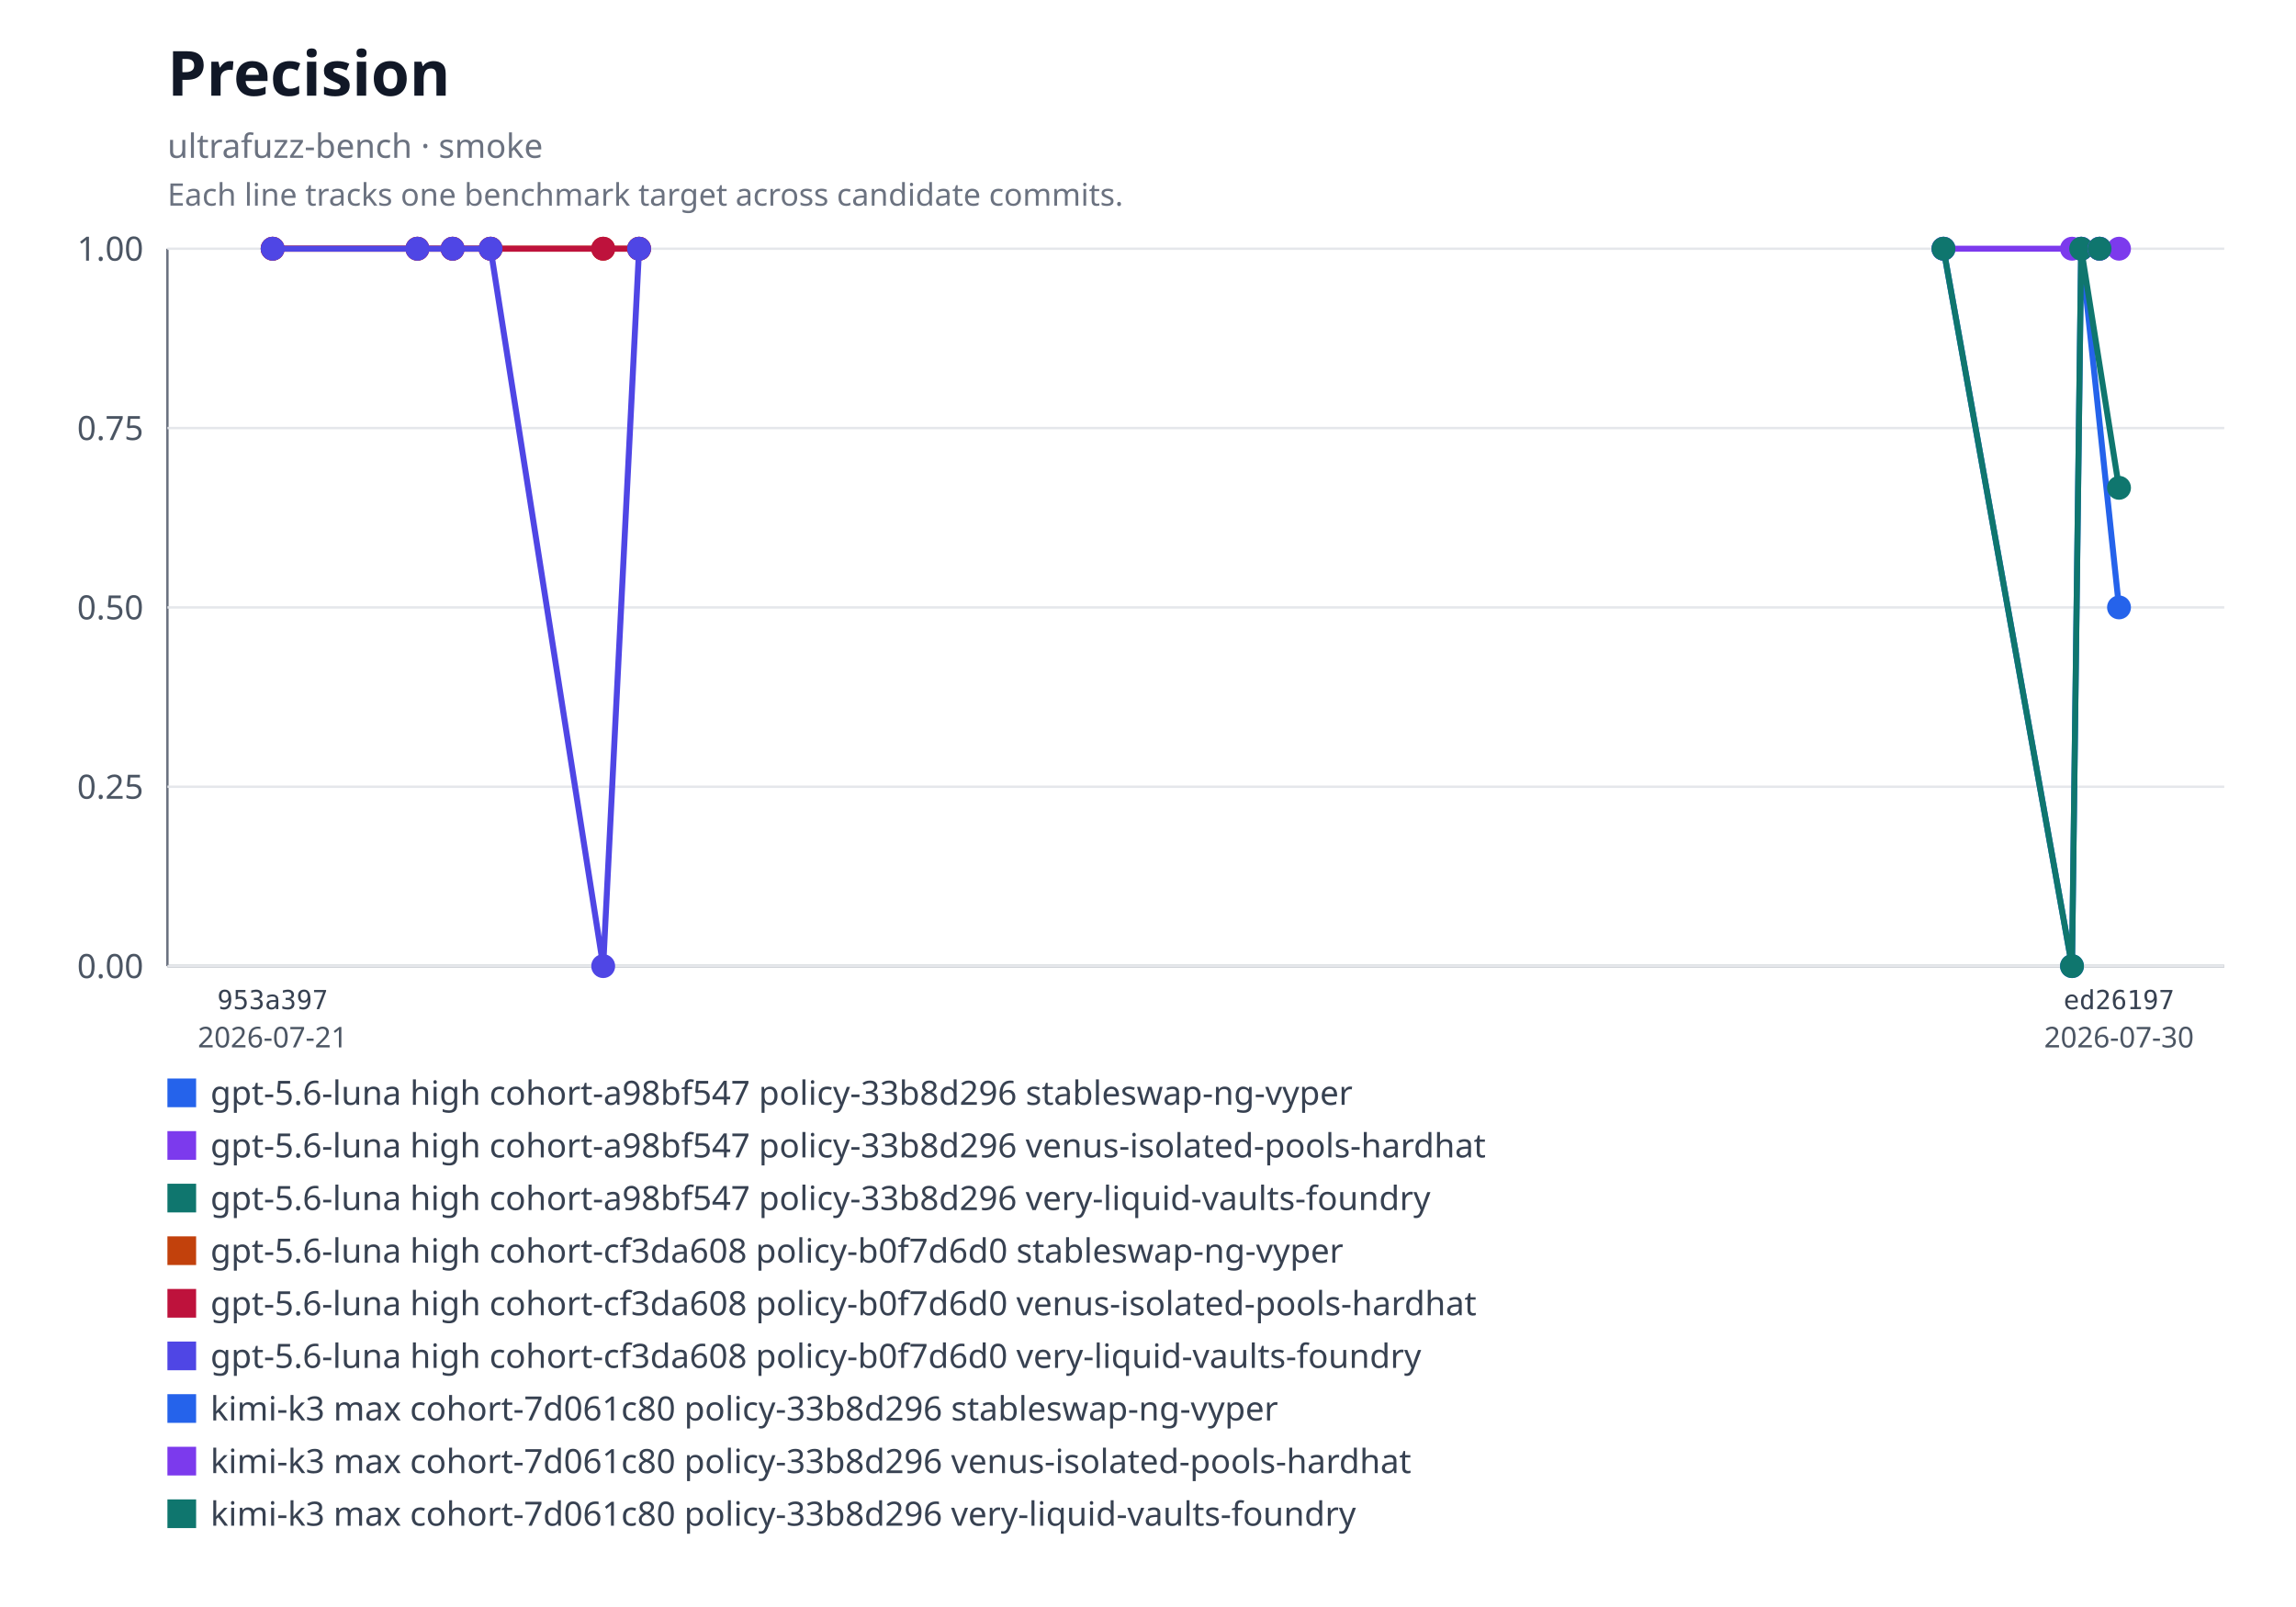
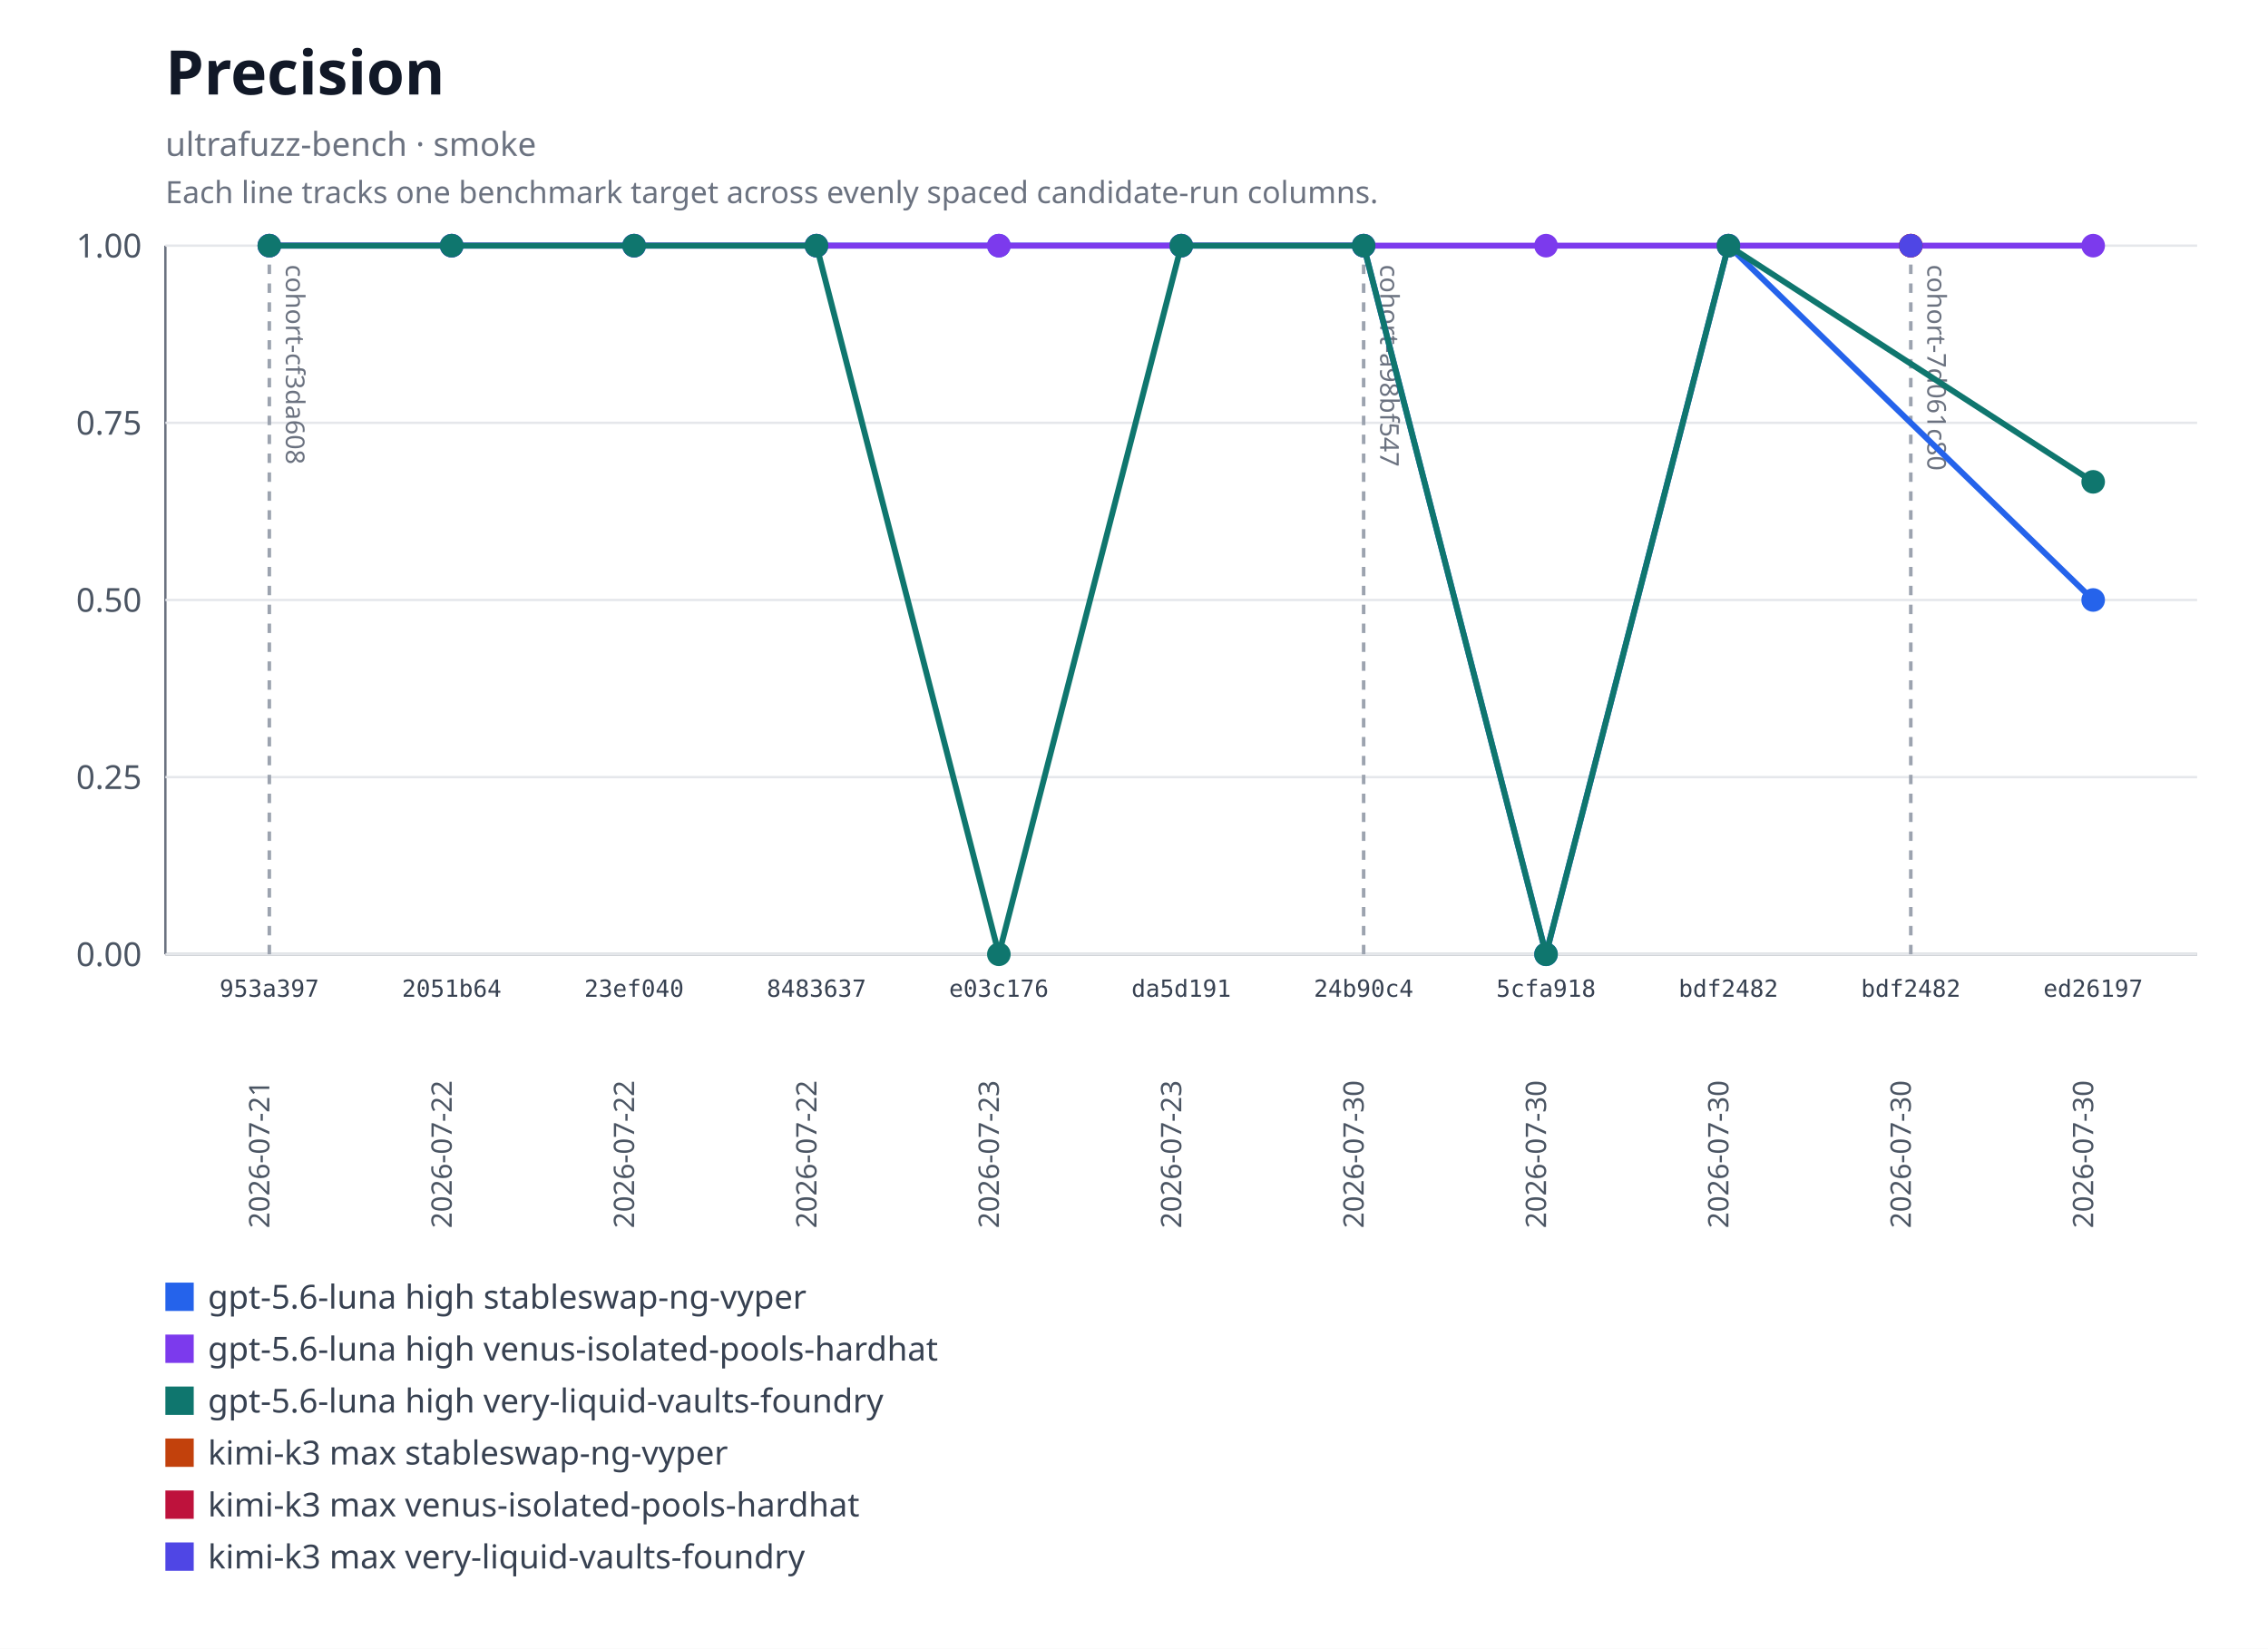
- <svg xmlns="http://www.w3.org/2000/svg" xmlns:xlink="http://www.w3.org/1999/xlink" width="960" height="672" viewBox="0 0 960 672" role="img" aria-labelledby="title desc">
-   <rect width="960" height="672" fill="#ffffff" />
+ <svg xmlns="http://www.w3.org/2000/svg" xmlns:xlink="http://www.w3.org/1999/xlink" width="960" height="698" viewBox="0 0 960 698" role="img" aria-labelledby="title desc">
+   <rect width="960" height="698" fill="#ffffff" />
  <text x="70" y="40" font-family="system-ui, sans-serif" font-size="26" font-weight="600" fill="#111827">Precision</text>
  <text x="70" y="66" font-family="system-ui, sans-serif" font-size="14" fill="#6b7280">ultrafuzz-bench · smoke</text>
-   <text x="70" y="86" font-family="system-ui, sans-serif" font-size="13" fill="#6b7280">Each line tracks one benchmark target across candidate commits.</text>
+   <text x="70" y="86" font-family="system-ui, sans-serif" font-size="13" fill="#6b7280">Each line tracks one benchmark target across evenly spaced candidate-run columns.</text>
  <line x1="70" y1="104" x2="70" y2="404" stroke="#6b7280" />
  <line x1="70" y1="404" x2="930" y2="404" stroke="#6b7280" />
  <line x1="70" y1="404" x2="930" y2="404" stroke="#e5e7eb" />
  <text x="60" y="409" text-anchor="end" font-family="system-ui, sans-serif" font-size="14" fill="#4b5563">0.00</text>
  <line x1="70" y1="329" x2="930" y2="329" stroke="#e5e7eb" />
  <text x="60" y="334" text-anchor="end" font-family="system-ui, sans-serif" font-size="14" fill="#4b5563">0.25</text>
  <line x1="70" y1="254" x2="930" y2="254" stroke="#e5e7eb" />
  <text x="60" y="259" text-anchor="end" font-family="system-ui, sans-serif" font-size="14" fill="#4b5563">0.50</text>
  <line x1="70" y1="179" x2="930" y2="179" stroke="#e5e7eb" />
  <text x="60" y="184" text-anchor="end" font-family="system-ui, sans-serif" font-size="14" fill="#4b5563">0.75</text>
  <line x1="70" y1="104" x2="930" y2="104" stroke="#e5e7eb" />
  <text x="60" y="109" text-anchor="end" font-family="system-ui, sans-serif" font-size="14" fill="#4b5563">1.00</text>
-   <polyline fill="none" stroke="#2563eb" stroke-width="2.5" points="812.6,104 866.34,404 870.18,104 886,254" />
+   <g data-lineage-marker="cohort-cf3da608">
+     <line x1="114" y1="104" x2="114" y2="404" stroke="#9ca3af" stroke-width="1.5" stroke-dasharray="4 4" />
+     <text transform="translate(121,112) rotate(90)" text-anchor="start" font-family="system-ui, sans-serif" font-size="11" fill="#6b7280">cohort-cf3da608</text>
+   </g>
+   <g data-lineage-marker="cohort-a98bf547">
+     <line x1="577.2" y1="104" x2="577.2" y2="404" stroke="#9ca3af" stroke-width="1.5" stroke-dasharray="4 4" />
+     <text transform="translate(584.2,112) rotate(90)" text-anchor="start" font-family="system-ui, sans-serif" font-size="11" fill="#6b7280">cohort-a98bf547</text>
+   </g>
+   <g data-lineage-marker="cohort-7d061c80">
+     <line x1="808.8" y1="104" x2="808.8" y2="404" stroke="#9ca3af" stroke-width="1.5" stroke-dasharray="4 4" />
+     <text transform="translate(815.8,112) rotate(90)" text-anchor="start" font-family="system-ui, sans-serif" font-size="11" fill="#6b7280">cohort-7d061c80</text>
+   </g>
+   <polyline fill="none" stroke="#2563eb" stroke-width="2.5" points="114,104 191.2,104 268.4,104 345.6,104 422.8,104 500,104 577.2,104 654.4,404 731.6,104 886,254" />
+   <a href="https://github.com/monad-developers/ultrafuzz/commit/953a397a860307d3061eef2cad69c80d09ef20f5" xlink:href="https://github.com/monad-developers/ultrafuzz/commit/953a397a860307d3061eef2cad69c80d09ef20f5">
+     <circle cx="114" cy="104" r="5" fill="#2563eb" />
+   </a>
+   <a href="https://github.com/monad-developers/ultrafuzz/commit/2051b642d9e31e9402ce1ec8a00b70cc27801f16" xlink:href="https://github.com/monad-developers/ultrafuzz/commit/2051b642d9e31e9402ce1ec8a00b70cc27801f16">
+     <circle cx="191.2" cy="104" r="5" fill="#2563eb" />
+   </a>
+   <a href="https://github.com/monad-developers/ultrafuzz/commit/23ef040e5ad66603354e3395f7eac77df9b76f06" xlink:href="https://github.com/monad-developers/ultrafuzz/commit/23ef040e5ad66603354e3395f7eac77df9b76f06">
+     <circle cx="268.4" cy="104" r="5" fill="#2563eb" />
+   </a>
+   <a href="https://github.com/monad-developers/ultrafuzz/commit/84836379f09e6e84ff0da059f7e26a2a38e4cc98" xlink:href="https://github.com/monad-developers/ultrafuzz/commit/84836379f09e6e84ff0da059f7e26a2a38e4cc98">
+     <circle cx="345.6" cy="104" r="5" fill="#2563eb" />
+   </a>
+   <a href="https://github.com/monad-developers/ultrafuzz/commit/e03c176587f695fe711b8123f88c2cbbcfca36af" xlink:href="https://github.com/monad-developers/ultrafuzz/commit/e03c176587f695fe711b8123f88c2cbbcfca36af">
+     <circle cx="422.8" cy="104" r="5" fill="#2563eb" />
+   </a>
+   <a href="https://github.com/monad-developers/ultrafuzz/commit/da5d191b03f61b4e07149c10d29bbd7542511889" xlink:href="https://github.com/monad-developers/ultrafuzz/commit/da5d191b03f61b4e07149c10d29bbd7542511889">
+     <circle cx="500" cy="104" r="5" fill="#2563eb" />
+   </a>
  <a href="https://github.com/monad-developers/ultrafuzz/commit/24b90c4d2a03ece561b3b1b988cfa2508c088013" xlink:href="https://github.com/monad-developers/ultrafuzz/commit/24b90c4d2a03ece561b3b1b988cfa2508c088013">
-     <circle cx="812.6" cy="104" r="5" fill="#2563eb" />
+     <circle cx="577.2" cy="104" r="5" fill="#2563eb" />
  </a>
  <a href="https://github.com/monad-developers/ultrafuzz/commit/5cfa918db7448aeb92b6b8aa66f687a9359b71e6" xlink:href="https://github.com/monad-developers/ultrafuzz/commit/5cfa918db7448aeb92b6b8aa66f687a9359b71e6">
-     <circle cx="866.34" cy="404" r="5" fill="#2563eb" />
+     <circle cx="654.4" cy="404" r="5" fill="#2563eb" />
  </a>
  <a href="https://github.com/monad-developers/ultrafuzz/commit/bdf2482db2ad359aa9b48775e73206fa37f32278" xlink:href="https://github.com/monad-developers/ultrafuzz/commit/bdf2482db2ad359aa9b48775e73206fa37f32278">
-     <circle cx="870.18" cy="104" r="5" fill="#2563eb" />
+     <circle cx="731.6" cy="104" r="5" fill="#2563eb" />
  </a>
  <a href="https://github.com/monad-developers/ultrafuzz/commit/ed26197c6c6cf5c7d21e35b9f2c9f5cb85fcac8e" xlink:href="https://github.com/monad-developers/ultrafuzz/commit/ed26197c6c6cf5c7d21e35b9f2c9f5cb85fcac8e">
    <circle cx="886" cy="254" r="5" fill="#2563eb" />
  </a>
-   <polyline fill="none" stroke="#7c3aed" stroke-width="2.5" points="812.6,104 866.34,104 870.18,104 886,104" />
+   <polyline fill="none" stroke="#7c3aed" stroke-width="2.5" points="114,104 191.2,104 268.4,104 345.6,104 422.8,104 500,104 577.2,104 654.4,104 731.6,104 886,104" />
+   <a href="https://github.com/monad-developers/ultrafuzz/commit/953a397a860307d3061eef2cad69c80d09ef20f5" xlink:href="https://github.com/monad-developers/ultrafuzz/commit/953a397a860307d3061eef2cad69c80d09ef20f5">
+     <circle cx="114" cy="104" r="5" fill="#7c3aed" />
+   </a>
+   <a href="https://github.com/monad-developers/ultrafuzz/commit/2051b642d9e31e9402ce1ec8a00b70cc27801f16" xlink:href="https://github.com/monad-developers/ultrafuzz/commit/2051b642d9e31e9402ce1ec8a00b70cc27801f16">
+     <circle cx="191.2" cy="104" r="5" fill="#7c3aed" />
+   </a>
+   <a href="https://github.com/monad-developers/ultrafuzz/commit/23ef040e5ad66603354e3395f7eac77df9b76f06" xlink:href="https://github.com/monad-developers/ultrafuzz/commit/23ef040e5ad66603354e3395f7eac77df9b76f06">
+     <circle cx="268.4" cy="104" r="5" fill="#7c3aed" />
+   </a>
+   <a href="https://github.com/monad-developers/ultrafuzz/commit/84836379f09e6e84ff0da059f7e26a2a38e4cc98" xlink:href="https://github.com/monad-developers/ultrafuzz/commit/84836379f09e6e84ff0da059f7e26a2a38e4cc98">
+     <circle cx="345.6" cy="104" r="5" fill="#7c3aed" />
+   </a>
+   <a href="https://github.com/monad-developers/ultrafuzz/commit/e03c176587f695fe711b8123f88c2cbbcfca36af" xlink:href="https://github.com/monad-developers/ultrafuzz/commit/e03c176587f695fe711b8123f88c2cbbcfca36af">
+     <circle cx="422.8" cy="104" r="5" fill="#7c3aed" />
+   </a>
+   <a href="https://github.com/monad-developers/ultrafuzz/commit/da5d191b03f61b4e07149c10d29bbd7542511889" xlink:href="https://github.com/monad-developers/ultrafuzz/commit/da5d191b03f61b4e07149c10d29bbd7542511889">
+     <circle cx="500" cy="104" r="5" fill="#7c3aed" />
+   </a>
  <a href="https://github.com/monad-developers/ultrafuzz/commit/24b90c4d2a03ece561b3b1b988cfa2508c088013" xlink:href="https://github.com/monad-developers/ultrafuzz/commit/24b90c4d2a03ece561b3b1b988cfa2508c088013">
-     <circle cx="812.6" cy="104" r="5" fill="#7c3aed" />
+     <circle cx="577.2" cy="104" r="5" fill="#7c3aed" />
  </a>
  <a href="https://github.com/monad-developers/ultrafuzz/commit/5cfa918db7448aeb92b6b8aa66f687a9359b71e6" xlink:href="https://github.com/monad-developers/ultrafuzz/commit/5cfa918db7448aeb92b6b8aa66f687a9359b71e6">
-     <circle cx="866.34" cy="104" r="5" fill="#7c3aed" />
+     <circle cx="654.4" cy="104" r="5" fill="#7c3aed" />
  </a>
  <a href="https://github.com/monad-developers/ultrafuzz/commit/bdf2482db2ad359aa9b48775e73206fa37f32278" xlink:href="https://github.com/monad-developers/ultrafuzz/commit/bdf2482db2ad359aa9b48775e73206fa37f32278">
-     <circle cx="870.18" cy="104" r="5" fill="#7c3aed" />
+     <circle cx="731.6" cy="104" r="5" fill="#7c3aed" />
  </a>
  <a href="https://github.com/monad-developers/ultrafuzz/commit/ed26197c6c6cf5c7d21e35b9f2c9f5cb85fcac8e" xlink:href="https://github.com/monad-developers/ultrafuzz/commit/ed26197c6c6cf5c7d21e35b9f2c9f5cb85fcac8e">
    <circle cx="886" cy="104" r="5" fill="#7c3aed" />
  </a>
-   <polyline fill="none" stroke="#0f766e" stroke-width="2.5" points="812.6,104 866.34,404 870.18,104 886,203.99" />
+   <polyline fill="none" stroke="#0f766e" stroke-width="2.5" points="114,104 191.2,104 268.4,104 345.6,104 422.8,404 500,104 577.2,104 654.4,404 731.6,104 886,203.99" />
+   <a href="https://github.com/monad-developers/ultrafuzz/commit/953a397a860307d3061eef2cad69c80d09ef20f5" xlink:href="https://github.com/monad-developers/ultrafuzz/commit/953a397a860307d3061eef2cad69c80d09ef20f5">
+     <circle cx="114" cy="104" r="5" fill="#0f766e" />
+   </a>
+   <a href="https://github.com/monad-developers/ultrafuzz/commit/2051b642d9e31e9402ce1ec8a00b70cc27801f16" xlink:href="https://github.com/monad-developers/ultrafuzz/commit/2051b642d9e31e9402ce1ec8a00b70cc27801f16">
+     <circle cx="191.2" cy="104" r="5" fill="#0f766e" />
+   </a>
+   <a href="https://github.com/monad-developers/ultrafuzz/commit/23ef040e5ad66603354e3395f7eac77df9b76f06" xlink:href="https://github.com/monad-developers/ultrafuzz/commit/23ef040e5ad66603354e3395f7eac77df9b76f06">
+     <circle cx="268.4" cy="104" r="5" fill="#0f766e" />
+   </a>
+   <a href="https://github.com/monad-developers/ultrafuzz/commit/84836379f09e6e84ff0da059f7e26a2a38e4cc98" xlink:href="https://github.com/monad-developers/ultrafuzz/commit/84836379f09e6e84ff0da059f7e26a2a38e4cc98">
+     <circle cx="345.6" cy="104" r="5" fill="#0f766e" />
+   </a>
+   <a href="https://github.com/monad-developers/ultrafuzz/commit/e03c176587f695fe711b8123f88c2cbbcfca36af" xlink:href="https://github.com/monad-developers/ultrafuzz/commit/e03c176587f695fe711b8123f88c2cbbcfca36af">
+     <circle cx="422.8" cy="404" r="5" fill="#0f766e" />
+   </a>
+   <a href="https://github.com/monad-developers/ultrafuzz/commit/da5d191b03f61b4e07149c10d29bbd7542511889" xlink:href="https://github.com/monad-developers/ultrafuzz/commit/da5d191b03f61b4e07149c10d29bbd7542511889">
+     <circle cx="500" cy="104" r="5" fill="#0f766e" />
+   </a>
  <a href="https://github.com/monad-developers/ultrafuzz/commit/24b90c4d2a03ece561b3b1b988cfa2508c088013" xlink:href="https://github.com/monad-developers/ultrafuzz/commit/24b90c4d2a03ece561b3b1b988cfa2508c088013">
-     <circle cx="812.6" cy="104" r="5" fill="#0f766e" />
+     <circle cx="577.2" cy="104" r="5" fill="#0f766e" />
  </a>
  <a href="https://github.com/monad-developers/ultrafuzz/commit/5cfa918db7448aeb92b6b8aa66f687a9359b71e6" xlink:href="https://github.com/monad-developers/ultrafuzz/commit/5cfa918db7448aeb92b6b8aa66f687a9359b71e6">
-     <circle cx="866.34" cy="404" r="5" fill="#0f766e" />
+     <circle cx="654.4" cy="404" r="5" fill="#0f766e" />
  </a>
  <a href="https://github.com/monad-developers/ultrafuzz/commit/bdf2482db2ad359aa9b48775e73206fa37f32278" xlink:href="https://github.com/monad-developers/ultrafuzz/commit/bdf2482db2ad359aa9b48775e73206fa37f32278">
-     <circle cx="870.18" cy="104" r="5" fill="#0f766e" />
+     <circle cx="731.6" cy="104" r="5" fill="#0f766e" />
  </a>
  <a href="https://github.com/monad-developers/ultrafuzz/commit/ed26197c6c6cf5c7d21e35b9f2c9f5cb85fcac8e" xlink:href="https://github.com/monad-developers/ultrafuzz/commit/ed26197c6c6cf5c7d21e35b9f2c9f5cb85fcac8e">
    <circle cx="886" cy="203.99" r="5" fill="#0f766e" />
  </a>
-   <polyline fill="none" stroke="#c2410c" stroke-width="2.5" points="114,104 174.52,104 189.25,104 205.12,104 252.21,104 267.21,104" />
-   <a href="https://github.com/monad-developers/ultrafuzz/commit/953a397a860307d3061eef2cad69c80d09ef20f5" xlink:href="https://github.com/monad-developers/ultrafuzz/commit/953a397a860307d3061eef2cad69c80d09ef20f5">
-     <circle cx="114" cy="104" r="5" fill="#c2410c" />
-   </a>
-   <a href="https://github.com/monad-developers/ultrafuzz/commit/2051b642d9e31e9402ce1ec8a00b70cc27801f16" xlink:href="https://github.com/monad-developers/ultrafuzz/commit/2051b642d9e31e9402ce1ec8a00b70cc27801f16">
-     <circle cx="174.52" cy="104" r="5" fill="#c2410c" />
-   </a>
-   <a href="https://github.com/monad-developers/ultrafuzz/commit/23ef040e5ad66603354e3395f7eac77df9b76f06" xlink:href="https://github.com/monad-developers/ultrafuzz/commit/23ef040e5ad66603354e3395f7eac77df9b76f06">
-     <circle cx="189.25" cy="104" r="5" fill="#c2410c" />
-   </a>
-   <a href="https://github.com/monad-developers/ultrafuzz/commit/84836379f09e6e84ff0da059f7e26a2a38e4cc98" xlink:href="https://github.com/monad-developers/ultrafuzz/commit/84836379f09e6e84ff0da059f7e26a2a38e4cc98">
-     <circle cx="205.12" cy="104" r="5" fill="#c2410c" />
-   </a>
-   <a href="https://github.com/monad-developers/ultrafuzz/commit/e03c176587f695fe711b8123f88c2cbbcfca36af" xlink:href="https://github.com/monad-developers/ultrafuzz/commit/e03c176587f695fe711b8123f88c2cbbcfca36af">
-     <circle cx="252.21" cy="104" r="5" fill="#c2410c" />
-   </a>
-   <a href="https://github.com/monad-developers/ultrafuzz/commit/da5d191b03f61b4e07149c10d29bbd7542511889" xlink:href="https://github.com/monad-developers/ultrafuzz/commit/da5d191b03f61b4e07149c10d29bbd7542511889">
-     <circle cx="267.21" cy="104" r="5" fill="#c2410c" />
-   </a>
-   <polyline fill="none" stroke="#be123c" stroke-width="2.5" points="114,104 174.52,104 189.25,104 205.12,104 252.21,104 267.21,104" />
-   <a href="https://github.com/monad-developers/ultrafuzz/commit/953a397a860307d3061eef2cad69c80d09ef20f5" xlink:href="https://github.com/monad-developers/ultrafuzz/commit/953a397a860307d3061eef2cad69c80d09ef20f5">
-     <circle cx="114" cy="104" r="5" fill="#be123c" />
-   </a>
-   <a href="https://github.com/monad-developers/ultrafuzz/commit/2051b642d9e31e9402ce1ec8a00b70cc27801f16" xlink:href="https://github.com/monad-developers/ultrafuzz/commit/2051b642d9e31e9402ce1ec8a00b70cc27801f16">
-     <circle cx="174.52" cy="104" r="5" fill="#be123c" />
-   </a>
-   <a href="https://github.com/monad-developers/ultrafuzz/commit/23ef040e5ad66603354e3395f7eac77df9b76f06" xlink:href="https://github.com/monad-developers/ultrafuzz/commit/23ef040e5ad66603354e3395f7eac77df9b76f06">
-     <circle cx="189.25" cy="104" r="5" fill="#be123c" />
-   </a>
-   <a href="https://github.com/monad-developers/ultrafuzz/commit/84836379f09e6e84ff0da059f7e26a2a38e4cc98" xlink:href="https://github.com/monad-developers/ultrafuzz/commit/84836379f09e6e84ff0da059f7e26a2a38e4cc98">
-     <circle cx="205.12" cy="104" r="5" fill="#be123c" />
-   </a>
-   <a href="https://github.com/monad-developers/ultrafuzz/commit/e03c176587f695fe711b8123f88c2cbbcfca36af" xlink:href="https://github.com/monad-developers/ultrafuzz/commit/e03c176587f695fe711b8123f88c2cbbcfca36af">
-     <circle cx="252.21" cy="104" r="5" fill="#be123c" />
-   </a>
-   <a href="https://github.com/monad-developers/ultrafuzz/commit/da5d191b03f61b4e07149c10d29bbd7542511889" xlink:href="https://github.com/monad-developers/ultrafuzz/commit/da5d191b03f61b4e07149c10d29bbd7542511889">
-     <circle cx="267.21" cy="104" r="5" fill="#be123c" />
-   </a>
-   <polyline fill="none" stroke="#4f46e5" stroke-width="2.5" points="114,104 174.52,104 189.25,104 205.12,104 252.21,404 267.21,104" />
-   <a href="https://github.com/monad-developers/ultrafuzz/commit/953a397a860307d3061eef2cad69c80d09ef20f5" xlink:href="https://github.com/monad-developers/ultrafuzz/commit/953a397a860307d3061eef2cad69c80d09ef20f5">
-     <circle cx="114" cy="104" r="5" fill="#4f46e5" />
-   </a>
-   <a href="https://github.com/monad-developers/ultrafuzz/commit/2051b642d9e31e9402ce1ec8a00b70cc27801f16" xlink:href="https://github.com/monad-developers/ultrafuzz/commit/2051b642d9e31e9402ce1ec8a00b70cc27801f16">
-     <circle cx="174.52" cy="104" r="5" fill="#4f46e5" />
-   </a>
-   <a href="https://github.com/monad-developers/ultrafuzz/commit/23ef040e5ad66603354e3395f7eac77df9b76f06" xlink:href="https://github.com/monad-developers/ultrafuzz/commit/23ef040e5ad66603354e3395f7eac77df9b76f06">
-     <circle cx="189.25" cy="104" r="5" fill="#4f46e5" />
-   </a>
-   <a href="https://github.com/monad-developers/ultrafuzz/commit/84836379f09e6e84ff0da059f7e26a2a38e4cc98" xlink:href="https://github.com/monad-developers/ultrafuzz/commit/84836379f09e6e84ff0da059f7e26a2a38e4cc98">
-     <circle cx="205.12" cy="104" r="5" fill="#4f46e5" />
-   </a>
-   <a href="https://github.com/monad-developers/ultrafuzz/commit/e03c176587f695fe711b8123f88c2cbbcfca36af" xlink:href="https://github.com/monad-developers/ultrafuzz/commit/e03c176587f695fe711b8123f88c2cbbcfca36af">
-     <circle cx="252.21" cy="404" r="5" fill="#4f46e5" />
-   </a>
-   <a href="https://github.com/monad-developers/ultrafuzz/commit/da5d191b03f61b4e07149c10d29bbd7542511889" xlink:href="https://github.com/monad-developers/ultrafuzz/commit/da5d191b03f61b4e07149c10d29bbd7542511889">
-     <circle cx="267.21" cy="104" r="5" fill="#4f46e5" />
+   <a href="https://github.com/monad-developers/ultrafuzz/commit/bdf2482db2ad359aa9b48775e73206fa37f32278" xlink:href="https://github.com/monad-developers/ultrafuzz/commit/bdf2482db2ad359aa9b48775e73206fa37f32278">
+     <circle cx="808.8" cy="104" r="5" fill="#c2410c" />
  </a>
  <a href="https://github.com/monad-developers/ultrafuzz/commit/bdf2482db2ad359aa9b48775e73206fa37f32278" xlink:href="https://github.com/monad-developers/ultrafuzz/commit/bdf2482db2ad359aa9b48775e73206fa37f32278">
-     <circle cx="877.86" cy="104" r="5" fill="#2563eb" />
+     <circle cx="808.8" cy="104" r="5" fill="#be123c" />
  </a>
  <a href="https://github.com/monad-developers/ultrafuzz/commit/bdf2482db2ad359aa9b48775e73206fa37f32278" xlink:href="https://github.com/monad-developers/ultrafuzz/commit/bdf2482db2ad359aa9b48775e73206fa37f32278">
-     <circle cx="877.86" cy="104" r="5" fill="#7c3aed" />
+     <circle cx="808.8" cy="104" r="5" fill="#4f46e5" />
  </a>
-   <a href="https://github.com/monad-developers/ultrafuzz/commit/bdf2482db2ad359aa9b48775e73206fa37f32278" xlink:href="https://github.com/monad-developers/ultrafuzz/commit/bdf2482db2ad359aa9b48775e73206fa37f32278">
-     <circle cx="877.86" cy="104" r="5" fill="#0f766e" />
-   </a>
-   <text x="114" y="422" text-anchor="middle" font-family="ui-monospace, monospace" font-size="11" fill="#374151">953a397</text>
-   <text x="114" y="438" text-anchor="middle" font-family="system-ui, sans-serif" font-size="12" fill="#4b5563">2026-07-21</text>
-   <text x="886" y="422" text-anchor="middle" font-family="ui-monospace, monospace" font-size="11" fill="#374151">ed26197</text>
-   <text x="886" y="438" text-anchor="middle" font-family="system-ui, sans-serif" font-size="12" fill="#4b5563">2026-07-30</text>
-   <rect x="70" y="451" width="12" height="12" fill="#2563eb" />
-   <text x="88" y="462" font-family="system-ui, sans-serif" font-size="14" fill="#374151">gpt-5.6-luna high cohort-a98bf547 policy-33b8d296 stableswap-ng-vyper</text>
-   <rect x="70" y="473" width="12" height="12" fill="#7c3aed" />
-   <text x="88" y="484" font-family="system-ui, sans-serif" font-size="14" fill="#374151">gpt-5.6-luna high cohort-a98bf547 policy-33b8d296 venus-isolated-pools-hardhat</text>
-   <rect x="70" y="495" width="12" height="12" fill="#0f766e" />
-   <text x="88" y="506" font-family="system-ui, sans-serif" font-size="14" fill="#374151">gpt-5.6-luna high cohort-a98bf547 policy-33b8d296 very-liquid-vaults-foundry</text>
-   <rect x="70" y="517" width="12" height="12" fill="#c2410c" />
-   <text x="88" y="528" font-family="system-ui, sans-serif" font-size="14" fill="#374151">gpt-5.6-luna high cohort-cf3da608 policy-b0f7d6d0 stableswap-ng-vyper</text>
-   <rect x="70" y="539" width="12" height="12" fill="#be123c" />
-   <text x="88" y="550" font-family="system-ui, sans-serif" font-size="14" fill="#374151">gpt-5.6-luna high cohort-cf3da608 policy-b0f7d6d0 venus-isolated-pools-hardhat</text>
-   <rect x="70" y="561" width="12" height="12" fill="#4f46e5" />
-   <text x="88" y="572" font-family="system-ui, sans-serif" font-size="14" fill="#374151">gpt-5.6-luna high cohort-cf3da608 policy-b0f7d6d0 very-liquid-vaults-foundry</text>
-   <rect x="70" y="583" width="12" height="12" fill="#2563eb" />
-   <text x="88" y="594" font-family="system-ui, sans-serif" font-size="14" fill="#374151">kimi-k3 max cohort-7d061c80 policy-33b8d296 stableswap-ng-vyper</text>
-   <rect x="70" y="605" width="12" height="12" fill="#7c3aed" />
-   <text x="88" y="616" font-family="system-ui, sans-serif" font-size="14" fill="#374151">kimi-k3 max cohort-7d061c80 policy-33b8d296 venus-isolated-pools-hardhat</text>
-   <rect x="70" y="627" width="12" height="12" fill="#0f766e" />
-   <text x="88" y="638" font-family="system-ui, sans-serif" font-size="14" fill="#374151">kimi-k3 max cohort-7d061c80 policy-33b8d296 very-liquid-vaults-foundry</text>
+   <text x="114" y="422" text-anchor="middle" font-family="ui-monospace, monospace" font-size="10" fill="#374151">953a397</text>
+   <text transform="translate(114,520) rotate(-90)" text-anchor="start" font-family="system-ui, sans-serif" font-size="12" fill="#4b5563">2026-07-21</text>
+   <text x="191.2" y="422" text-anchor="middle" font-family="ui-monospace, monospace" font-size="10" fill="#374151">2051b64</text>
+   <text transform="translate(191.2,520) rotate(-90)" text-anchor="start" font-family="system-ui, sans-serif" font-size="12" fill="#4b5563">2026-07-22</text>
+   <text x="268.4" y="422" text-anchor="middle" font-family="ui-monospace, monospace" font-size="10" fill="#374151">23ef040</text>
+   <text transform="translate(268.4,520) rotate(-90)" text-anchor="start" font-family="system-ui, sans-serif" font-size="12" fill="#4b5563">2026-07-22</text>
+   <text x="345.6" y="422" text-anchor="middle" font-family="ui-monospace, monospace" font-size="10" fill="#374151">8483637</text>
+   <text transform="translate(345.6,520) rotate(-90)" text-anchor="start" font-family="system-ui, sans-serif" font-size="12" fill="#4b5563">2026-07-22</text>
+   <text x="422.8" y="422" text-anchor="middle" font-family="ui-monospace, monospace" font-size="10" fill="#374151">e03c176</text>
+   <text transform="translate(422.8,520) rotate(-90)" text-anchor="start" font-family="system-ui, sans-serif" font-size="12" fill="#4b5563">2026-07-23</text>
+   <text x="500" y="422" text-anchor="middle" font-family="ui-monospace, monospace" font-size="10" fill="#374151">da5d191</text>
+   <text transform="translate(500,520) rotate(-90)" text-anchor="start" font-family="system-ui, sans-serif" font-size="12" fill="#4b5563">2026-07-23</text>
+   <text x="577.2" y="422" text-anchor="middle" font-family="ui-monospace, monospace" font-size="10" fill="#374151">24b90c4</text>
+   <text transform="translate(577.2,520) rotate(-90)" text-anchor="start" font-family="system-ui, sans-serif" font-size="12" fill="#4b5563">2026-07-30</text>
+   <text x="654.4" y="422" text-anchor="middle" font-family="ui-monospace, monospace" font-size="10" fill="#374151">5cfa918</text>
+   <text transform="translate(654.4,520) rotate(-90)" text-anchor="start" font-family="system-ui, sans-serif" font-size="12" fill="#4b5563">2026-07-30</text>
+   <text x="731.6" y="422" text-anchor="middle" font-family="ui-monospace, monospace" font-size="10" fill="#374151">bdf2482</text>
+   <text transform="translate(731.6,520) rotate(-90)" text-anchor="start" font-family="system-ui, sans-serif" font-size="12" fill="#4b5563">2026-07-30</text>
+   <text x="808.8" y="422" text-anchor="middle" font-family="ui-monospace, monospace" font-size="10" fill="#374151">bdf2482</text>
+   <text transform="translate(808.8,520) rotate(-90)" text-anchor="start" font-family="system-ui, sans-serif" font-size="12" fill="#4b5563">2026-07-30</text>
+   <text x="886" y="422" text-anchor="middle" font-family="ui-monospace, monospace" font-size="10" fill="#374151">ed26197</text>
+   <text transform="translate(886,520) rotate(-90)" text-anchor="start" font-family="system-ui, sans-serif" font-size="12" fill="#4b5563">2026-07-30</text>
+   <rect x="70" y="543" width="12" height="12" fill="#2563eb" />
+   <text x="88" y="554" font-family="system-ui, sans-serif" font-size="14" fill="#374151">gpt-5.6-luna high stableswap-ng-vyper</text>
+   <rect x="70" y="565" width="12" height="12" fill="#7c3aed" />
+   <text x="88" y="576" font-family="system-ui, sans-serif" font-size="14" fill="#374151">gpt-5.6-luna high venus-isolated-pools-hardhat</text>
+   <rect x="70" y="587" width="12" height="12" fill="#0f766e" />
+   <text x="88" y="598" font-family="system-ui, sans-serif" font-size="14" fill="#374151">gpt-5.6-luna high very-liquid-vaults-foundry</text>
+   <rect x="70" y="609" width="12" height="12" fill="#c2410c" />
+   <text x="88" y="620" font-family="system-ui, sans-serif" font-size="14" fill="#374151">kimi-k3 max stableswap-ng-vyper</text>
+   <rect x="70" y="631" width="12" height="12" fill="#be123c" />
+   <text x="88" y="642" font-family="system-ui, sans-serif" font-size="14" fill="#374151">kimi-k3 max venus-isolated-pools-hardhat</text>
+   <rect x="70" y="653" width="12" height="12" fill="#4f46e5" />
+   <text x="88" y="664" font-family="system-ui, sans-serif" font-size="14" fill="#374151">kimi-k3 max very-liquid-vaults-foundry</text>
</svg>
